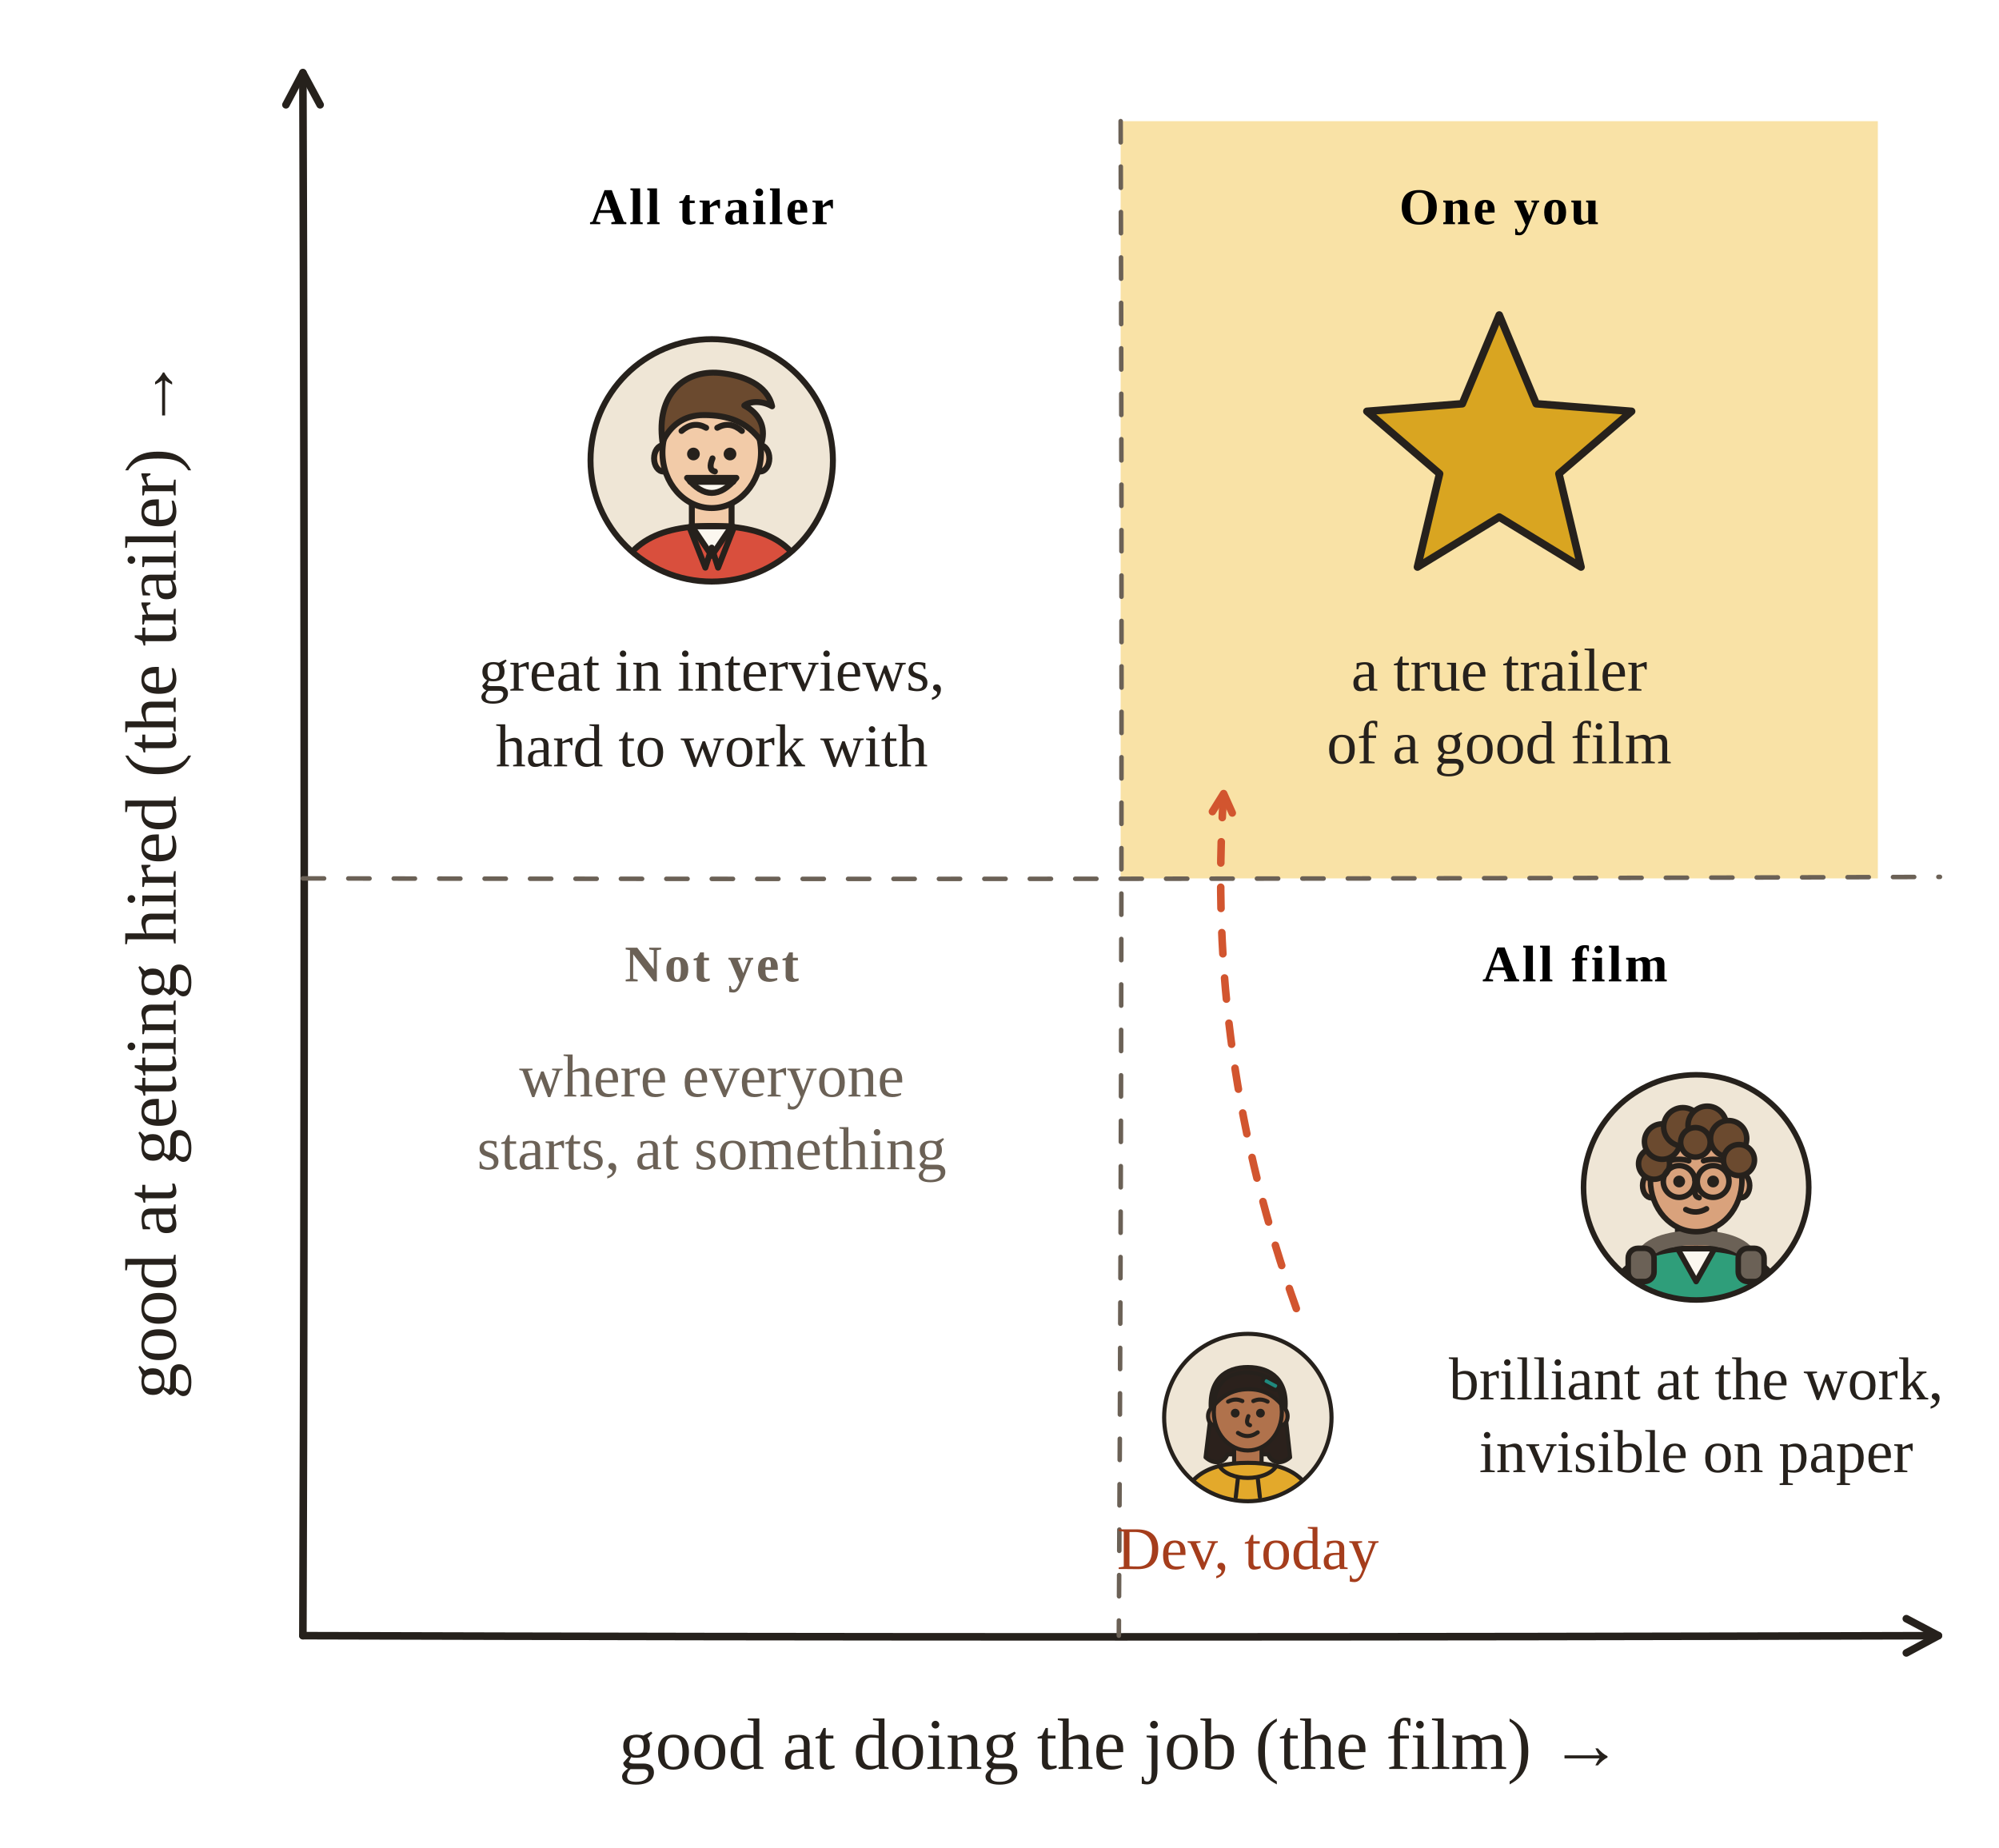
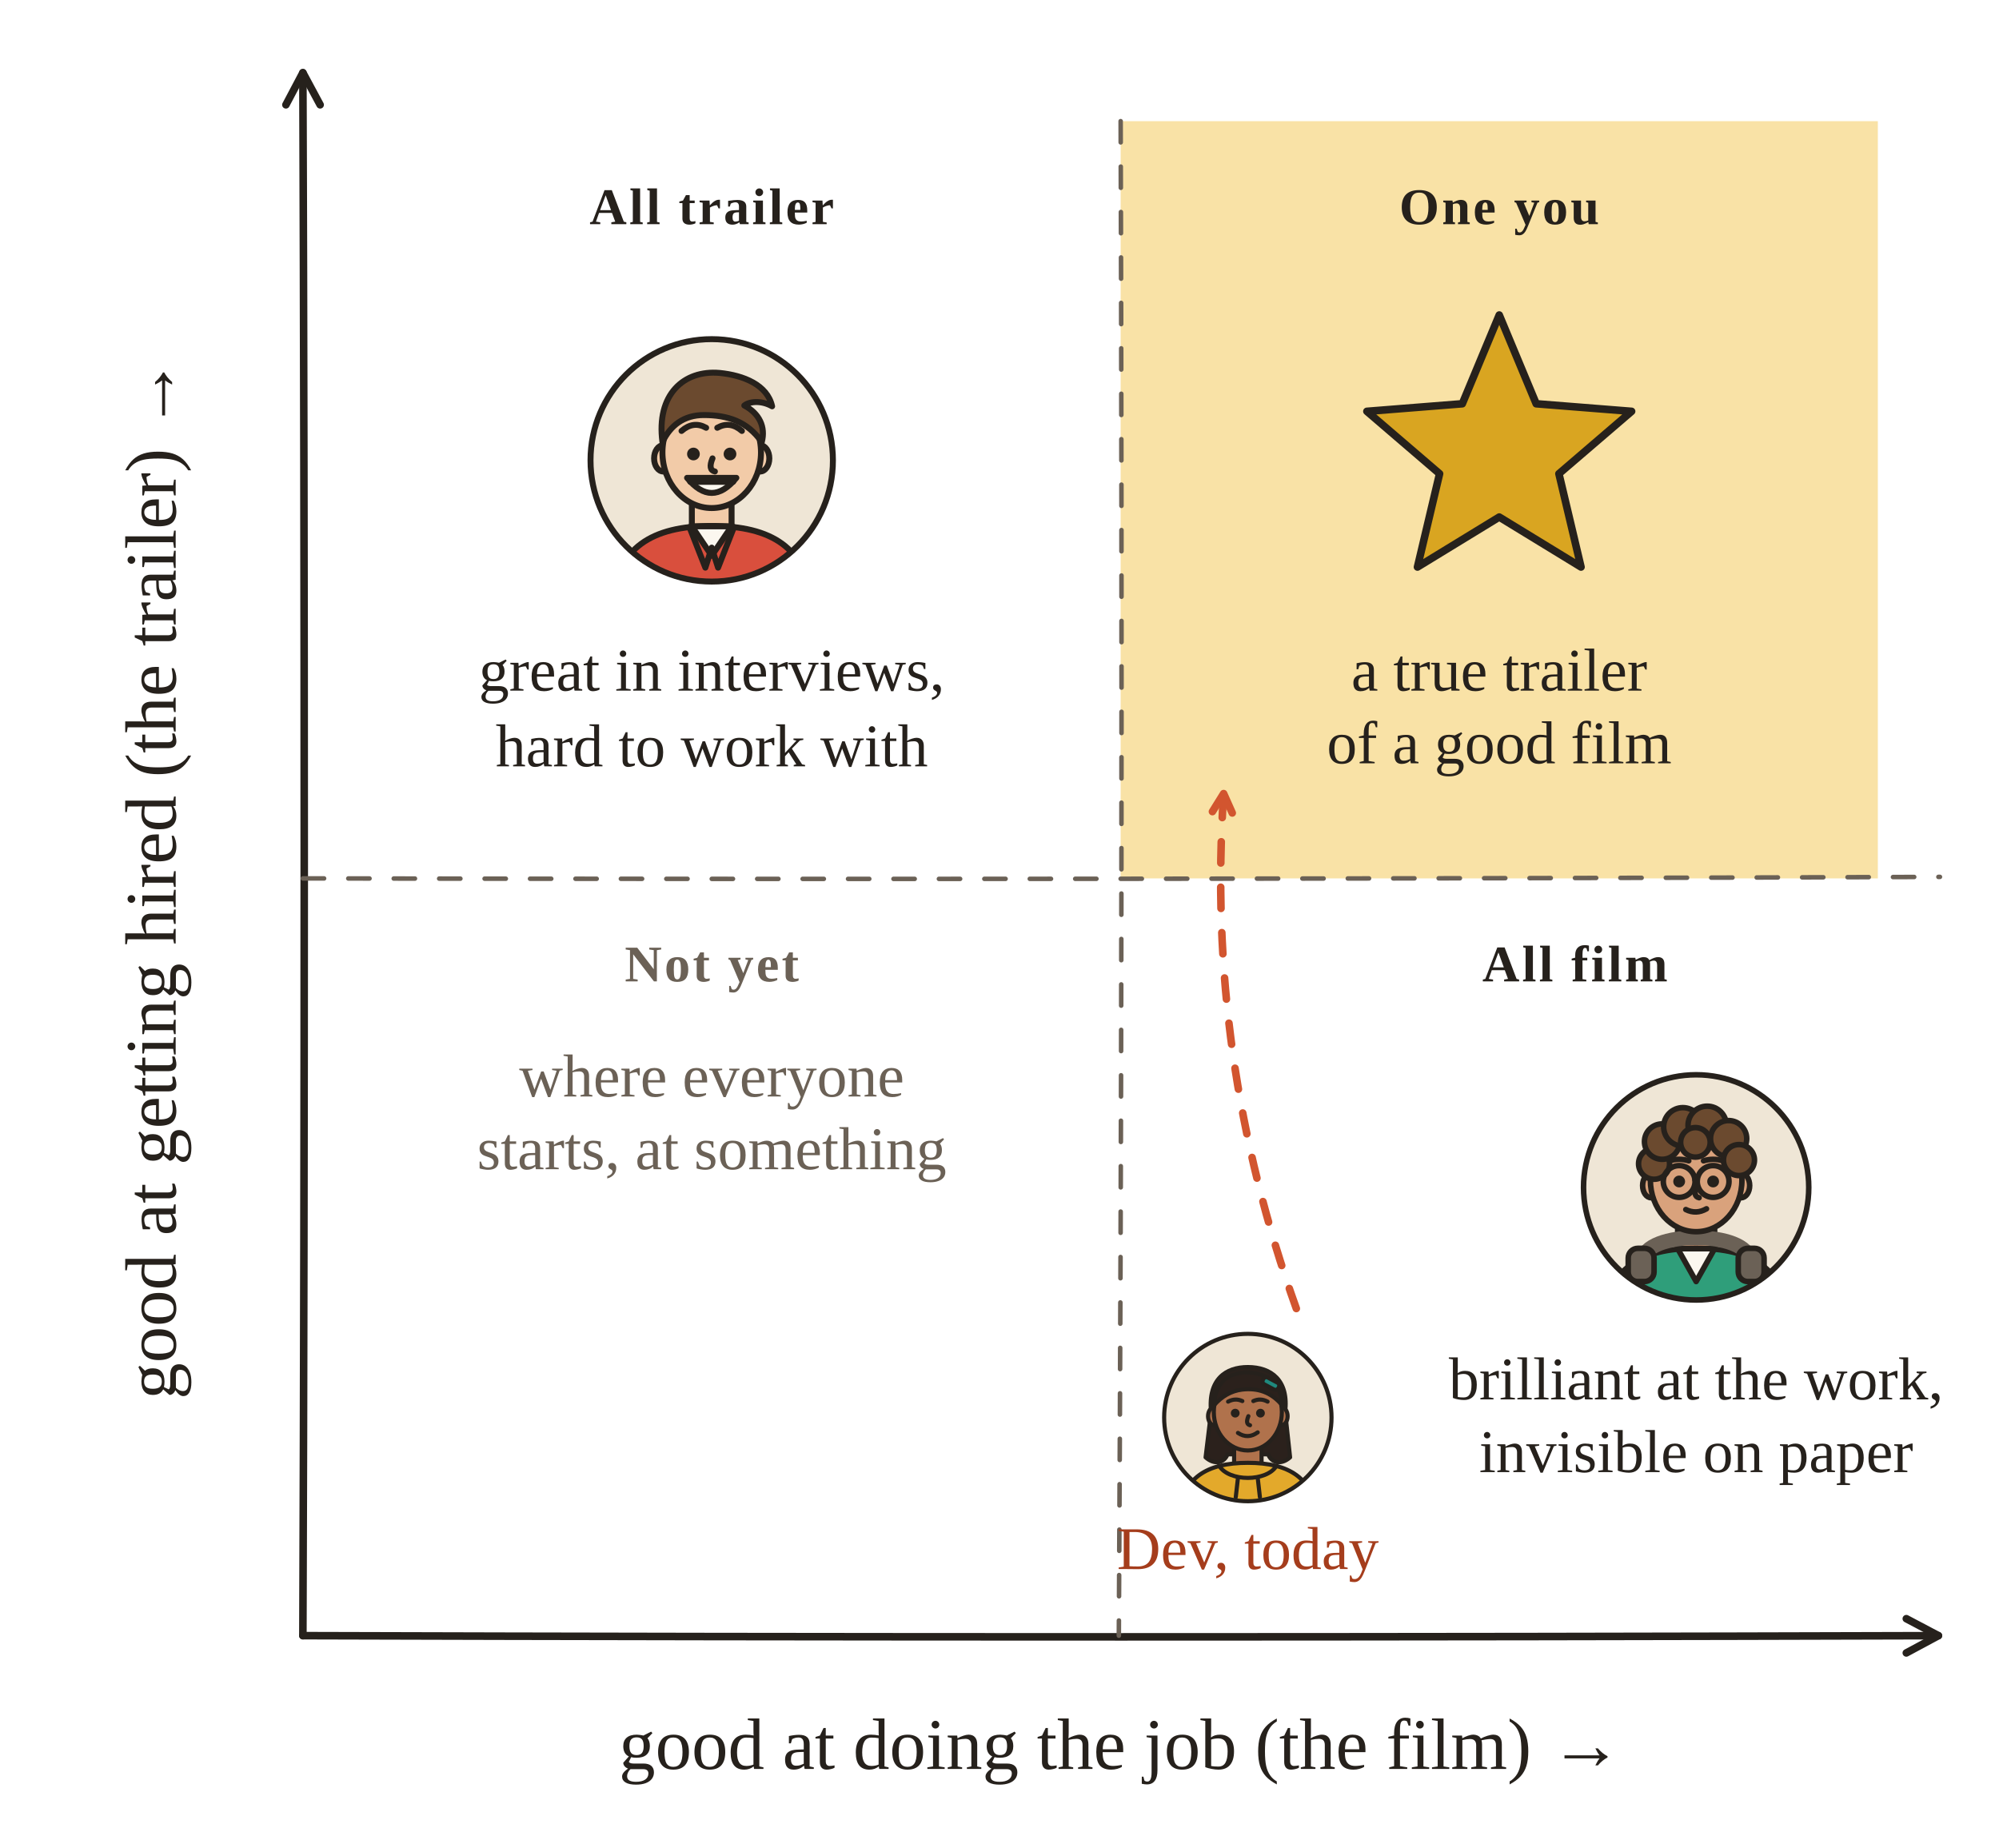
<svg xmlns="http://www.w3.org/2000/svg" viewBox="0 0 660 610" class="fig">
  <style>
/* Figure vocabulary. Every figure's style element is an exact copy of this file
   (python3 tools/build.py --sync-figure-style). Colours come from theme tokens;
   the fallbacks are the light theme, used when a figure is opened on its own. */
.fig { font-family: var(--font-hand, "Caveat", "Segoe Print", "Comic Sans MS", cursive); }
.fig .k { fill: none; stroke: var(--fig-ink, #26211c); stroke-width: 2.5; stroke-linecap: round; stroke-linejoin: round; }
.fig .k-thin { fill: none; stroke: var(--fig-ink, #26211c); stroke-width: 1.5; stroke-linecap: round; stroke-linejoin: round; }
.fig .k-thick { fill: none; stroke: var(--fig-ink, #26211c); stroke-width: 4; stroke-linecap: round; stroke-linejoin: round; }
.fig .k-dash { stroke-dasharray: 7 8; }
.fig .k-mute { stroke: var(--fig-ink-2, #6b6156); }
.fig .k-a1 { stroke: var(--fig-a1-strong, #d2552f); }
.fig .k-a2 { stroke: var(--fig-a2-strong, #1f8a7e); }
.fig .k-a3 { stroke: var(--fig-a3-strong, #d9a521); }
.fig .k-a4 { stroke: var(--fig-a4-strong, #7b4fa0); }
.fig .k-paper { stroke: var(--fig-paper, #fbf7ef); }
.fig .f-none { fill: none; }
.fig .f-paper { fill: var(--fig-paper, #fbf7ef); }
.fig .f-soft { fill: var(--fig-soft, #efe6d6); }
.fig .f-ink { fill: var(--fig-ink, #26211c); }
.fig .f-mute { fill: var(--fig-ink-2, #6b6156); }
.fig .f-a1 { fill: var(--fig-a1, #f6c9b6); }
.fig .f-a2 { fill: var(--fig-a2, #b9e3dc); }
.fig .f-a3 { fill: var(--fig-a3, #f9e2a6); }
.fig .f-a4 { fill: var(--fig-a4, #dccbec); }
.fig .f-a1s { fill: var(--fig-a1-strong, #d2552f); }
.fig .f-a2s { fill: var(--fig-a2-strong, #1f8a7e); }
.fig .f-a3s { fill: var(--fig-a3-strong, #d9a521); }
.fig .f-a4s { fill: var(--fig-a4-strong, #7b4fa0); }
.fig .f-skin1 { fill: var(--skin-1, #f2cba8); }
.fig .f-skin2 { fill: var(--skin-2, #d9a27c); }
.fig .f-skin3 { fill: var(--skin-3, #b0724c); }
.fig .f-skin4 { fill: var(--skin-4, #7c4b2f); }
.fig .f-hair1 { fill: var(--hair-1, #2b211c); }
.fig .f-hair2 { fill: var(--hair-2, #6b4a2f); }
.fig .f-hair3 { fill: var(--hair-3, #a7a29b); }
.fig .f-hair4 { fill: var(--hair-4, #7e5bc4); }
.fig .f-dev { fill: var(--c-dev, #e3a92b); }
.fig .f-bea { fill: var(--c-bea, #2f9e7a); }
.fig .f-rex { fill: var(--c-rex, #d94f3d); }
.fig .f-meera { fill: var(--c-meera, #8e3b6b); }
.fig .f-tomas { fill: var(--c-tomas, #3c6fb0); }
.fig .f-kai { fill: var(--c-kai, #8e6fd8); }
.fig .t { fill: var(--fig-ink, #26211c); font-size: 24px; }
.fig .t-sm { font-size: 20px; }
.fig .t-lg { font-size: 30px; }
.fig .t-xl { font-size: 40px; }
- .fig .t-sans { font-family: var(--font-ui, "Bricolage Grotesque", system-ui, sans-serif); font-size: 17px; letter-spacing: 0.05em; text-transform: uppercase; font-weight: 700; }
+ .fig .t-sans { fill: var(--fig-ink, #26211c); font-family: var(--font-ui, "Bricolage Grotesque", system-ui, sans-serif); font-size: 17px; letter-spacing: 0.05em; text-transform: uppercase; font-weight: 700; }
.fig .t-mid { text-anchor: middle; }
.fig .t-end { text-anchor: end; }
.fig .t-bold { font-weight: 700; }
.fig .t-mute { fill: var(--fig-ink-2, #6b6156); }
.fig .t-a1 { fill: var(--fig-a1-ink, #a53d1c); }
.fig .t-a2 { fill: var(--fig-a2-ink, #156b62); }
.fig .t-a4 { fill: var(--fig-a4-ink, #5f3a80); }
.fig .t-paper { fill: var(--fig-paper, #fbf7ef); }
</style>
  <rect x="370" y="40" width="250" height="250" class="f-a3" />
  <path d="M100.0 540.0 Q370.4 540.8 640.0 540.0" class="k" />
  <path d="M640.0 540.0 L629.4 534.4 M640.0 540.0 L629.4 545.7" class="k" />
  <path d="M100.0 540.0 Q100.9 283.4 100.0 24.0" class="k" />
  <path d="M100.0 24.0 L94.4 34.6 M100.0 24.0 L105.7 34.6" class="k" />
  <path d="M370.0 40.0 Q370.8 291.4 369.4 540.0" class="k-thin k-dash k-mute" />
  <path d="M100.0 290.0 Q371.4 290.5 640.5 289.5" class="k-thin k-dash k-mute" />
  <text x="370.0" y="584.0" class="t t-mid">good at doing the job (the film) →</text>
  <g transform="rotate(-90 58 290)">
    <text x="58.0" y="290.0" class="t t-mid">good at getting hired (the trailer) →</text>
  </g>
  <text x="235.0" y="74.0" class="t-sans t-mid">All trailer</text>
  <g transform="translate(193.0 110.0) scale(1.312)">
    <defs>
      <clipPath id="q-rex">
        <circle cx="32" cy="32" r="30.5" />
      </clipPath>
    </defs>
    <circle cx="32" cy="32" r="30.5" class="f-soft" />
    <g clip-path="url(#q-rex)">
      <path d="M27 40.5 L27 49 L37 49 L37 40.5 Z" class="f-skin1 k-thin" />
      <path d="M7 68 C8 54 17 48.5 32 48.5 C47 48.5 56 54 57 68 Z" class="f-rex k-thin" />
      <path d="M27 48.6 L32 56 L37 48.6 Z" class="f-paper k-thin" />
      <path d="M26.4 48.8 L30.4 59 L32 54" class="k-thin" />
      <path d="M37.6 48.8 L33.6 59 L32 54" class="k-thin" />
      <ellipse cx="19.8" cy="31.5" rx="2.3" ry="3.3" class="f-skin1 k-thin" />
      <ellipse cx="44.2" cy="31.5" rx="2.3" ry="3.3" class="f-skin1 k-thin" />
      <ellipse cx="32" cy="30" rx="12.4" ry="14" class="f-skin1 k-thin" />
      <path d="M19.6 27.4 C18 15.4 25 9.2 34 10 C40 10.6 46 13 47.2 18.4 C44.4 16.8 41.4 17.2 40.2 18.2 C44 20.2 45.6 23.6 44.6 27.4 C41 22.2 36 20.6 30 20.6 C25 20.6 21.6 23.2 19.6 27.4 Z" class="f-hair2 k-thin" />
      <circle cx="27.4" cy="30.4" r="1.6" class="f-ink" />
      <circle cx="36.6" cy="30.4" r="1.6" class="f-ink" />
      <path d="M24.4 24.6 Q27.4 22 30.6 23.8" class="k-thin" />
      <path d="M33.4 23.8 Q36.6 22 39.6 24.6" class="k-thin" />
      <path d="M32.2 31.5 Q31 34.4 32.8 34.8" class="k-thin" />
      <path d="M25.8 36.4 Q32 44 38.2 36.4 Z" class="f-paper k-thin" />
      <path d="M26.6 37.4 L37.4 37.4" class="k-thin" />
    </g>
    <circle cx="32" cy="32" r="30.5" class="k-thin" />
  </g>
  <text x="235.0" y="228.0" class="t t-sm t-mid">great in interviews,</text>
  <text x="235.0" y="253.0" class="t t-sm t-mid">hard to work with</text>
  <text x="495.0" y="74.0" class="t-sans t-mid">One you</text>
  <path d="M495.0 104.0 L507.2 133.3 L538.7 135.8 L514.7 156.4 L522.0 187.2 L495.0 170.7 L468.0 187.2 L475.3 156.4 L451.3 135.8 L482.8 133.3 Z" class="f-a3s k" />
  <text x="495.0" y="228.0" class="t t-sm t-mid">a true trailer</text>
  <text x="495.0" y="252.0" class="t t-sm t-mid">of a good film</text>
  <text x="235.0" y="324.0" class="t-sans t-mid t-mute">Not yet</text>
  <text x="235.0" y="362.0" class="t t-sm t-mid t-mute">where everyone</text>
  <text x="235.0" y="386.0" class="t t-sm t-mid t-mute">starts, at something</text>
  <text x="520.0" y="324.0" class="t-sans t-mid">All film</text>
  <g transform="translate(521.0 353.0) scale(1.219)">
    <defs>
      <clipPath id="q-bea">
        <circle cx="32" cy="32" r="30.5" />
      </clipPath>
    </defs>
    <circle cx="32" cy="32" r="30.5" class="f-soft" />
    <g clip-path="url(#q-bea)">
      <path d="M27 40.5 L27 49 L37 49 L37 40.5 Z" class="f-skin2 k-thin" />
      <path d="M7 68 C8 54 17 48.5 32 48.5 C47 48.5 56 54 57 68 Z" class="f-bea k-thin" />
      <path d="M27 48.6 L32 57.5 L37 48.6 Z" class="f-paper k-thin" />
      <path d="M17.5 52 C17.5 43.5 46.5 43.5 46.5 52" class="k-thick k-mute" />
      <rect x="13.6" y="48.5" width="7" height="9" rx="2.6" class="f-mute k-thin" />
      <rect x="43.4" y="48.5" width="7" height="9" rx="2.6" class="f-mute k-thin" />
      <ellipse cx="19.8" cy="31.5" rx="2.3" ry="3.3" class="f-skin2 k-thin" />
      <ellipse cx="44.2" cy="31.5" rx="2.3" ry="3.3" class="f-skin2 k-thin" />
      <ellipse cx="32" cy="30" rx="12.4" ry="14" class="f-skin2 k-thin" />
      <g class="f-hair2 k-thin">
        <circle cx="20.6" cy="25.6" r="4.2" />
        <circle cx="22.8" cy="19.6" r="4.8" />
        <circle cx="28.4" cy="15.6" r="5.2" />
        <circle cx="35" cy="15.2" r="5.2" />
        <circle cx="40.8" cy="18.8" r="4.9" />
        <circle cx="43.6" cy="24.6" r="4.2" />
        <circle cx="31.8" cy="19.8" r="4" />
      </g>
      <circle cx="27.4" cy="30.4" r="1.6" class="f-ink" />
      <circle cx="36.6" cy="30.4" r="1.6" class="f-ink" />
      <circle cx="27.4" cy="30.4" r="4.3" class="k-thin" />
      <circle cx="36.6" cy="30.4" r="4.3" class="k-thin" />
      <path d="M31.7 30 Q32 29 32.3 30" class="k-thin" />
      <path d="M24.8 24.8 Q27.4 24 30 24.8" class="k-thin" />
      <path d="M34 24.8 Q36.6 24 39.2 24.8" class="k-thin" />
      <path d="M32.2 31.5 Q31 34.4 32.8 34.8" class="k-thin" />
      <path d="M29.2 38 Q32 39.4 34.8 37.8" class="k-thin" />
    </g>
    <circle cx="32" cy="32" r="30.5" class="k-thin" />
  </g>
  <text x="560.0" y="462.0" class="t t-sm t-mid">brilliant at the work,</text>
  <text x="560.0" y="486.0" class="t t-sm t-mid">invisible on paper</text>
  <g transform="translate(383.0 439.0) scale(0.906)">
    <defs>
      <clipPath id="q-dev">
        <circle cx="32" cy="32" r="30.5" />
      </clipPath>
    </defs>
    <circle cx="32" cy="32" r="30.5" class="f-soft" />
    <g clip-path="url(#q-dev)">
      <path d="M18.6 30 C17.4 18 24 13.6 32 13.6 C40.5 13.6 47 18.4 45.6 30 L47.4 46.5 C44 49.5 40.5 48.4 39.4 45.4 L24.6 45.4 C23.5 48.4 20 49.5 16.6 46.5 Z" class="f-hair1 k-thin" />
      <path d="M27 40.5 L27 49 L37 49 L37 40.5 Z" class="f-skin3 k-thin" />
      <path d="M7 68 C8 54 17 48.5 32 48.5 C47 48.5 56 54 57 68 Z" class="f-dev k-thin" />
      <path d="M21.5 49.5 C25 55.5 39 55.5 42.5 49.5" class="k-thin" />
      <path d="M28.4 54 L27.6 61" class="k-thin" />
      <path d="M35.6 54 L36.4 61" class="k-thin" />
      <ellipse cx="19.8" cy="31.5" rx="2.3" ry="3.3" class="f-skin3 k-thin" />
      <ellipse cx="44.2" cy="31.5" rx="2.3" ry="3.3" class="f-skin3 k-thin" />
      <ellipse cx="32" cy="30" rx="12.4" ry="14" class="f-skin3 k-thin" />
      <path d="M19.7 27.5 C20 18.4 26 15.2 32.6 15.6 C39.4 16 44.2 19.8 44.5 27.5 C40.4 22.6 35.4 21.2 30 21.8 C25.8 22.3 22.4 24.4 19.7 27.5 Z" class="f-hair1 k-thin" />
      <rect x="37.2" y="18.2" width="6.4" height="2.8" rx="1.2" transform="rotate(28 40.4 19.6)" class="f-a2s k-thin" />
      <circle cx="27.4" cy="30.4" r="1.6" class="f-ink" />
      <circle cx="36.6" cy="30.4" r="1.6" class="f-ink" />
      <path d="M24.8 26.2 Q27.4 24.8 30 26" class="k-thin" />
      <path d="M34 26 Q36.6 24.8 39.2 26.2" class="k-thin" />
      <path d="M32.2 31.5 Q31 34.4 32.8 34.8" class="k-thin" />
      <path d="M28.4 37.6 Q32 40 35.6 37.4" class="k-thin" />
    </g>
    <circle cx="32" cy="32" r="30.5" class="k-thin" />
  </g>
  <text x="412.0" y="518.0" class="t t-sm t-mid t-a1">Dev, today</text>
  <path d="M428.0 432.0 Q398.1 348.7 404.0 262.0" class="k k-dash k-a1" />
  <path d="M404.0 262.0 L396.6 273.9 M404.0 262.0 L409.7 274.8" class="k k-dash k-a1" />
</svg>
